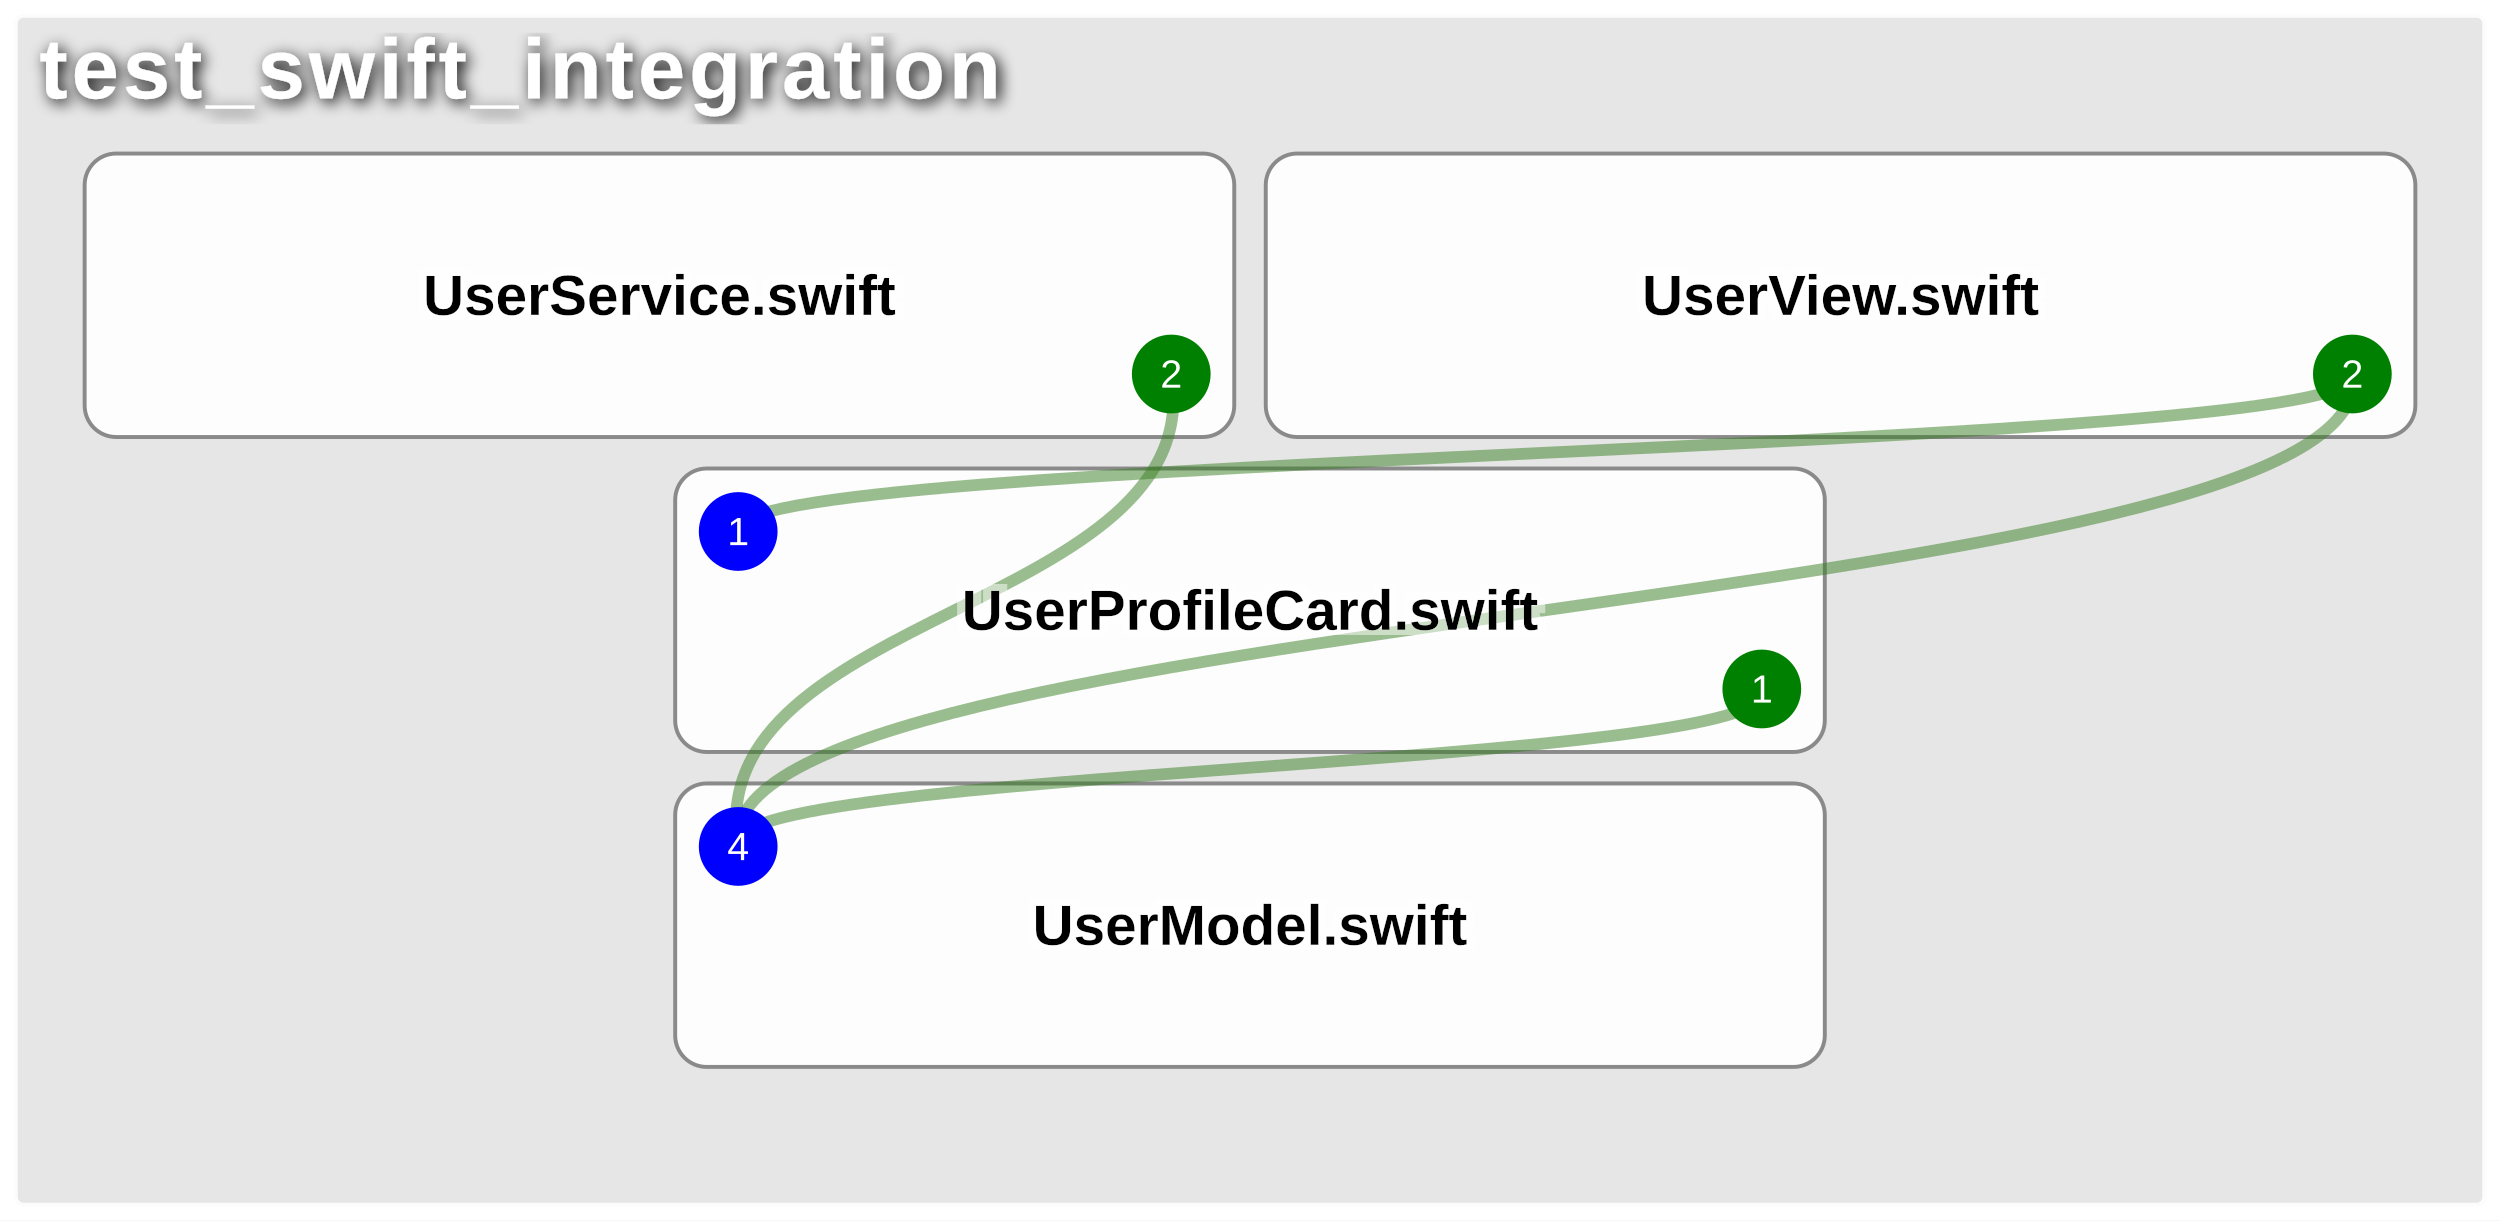
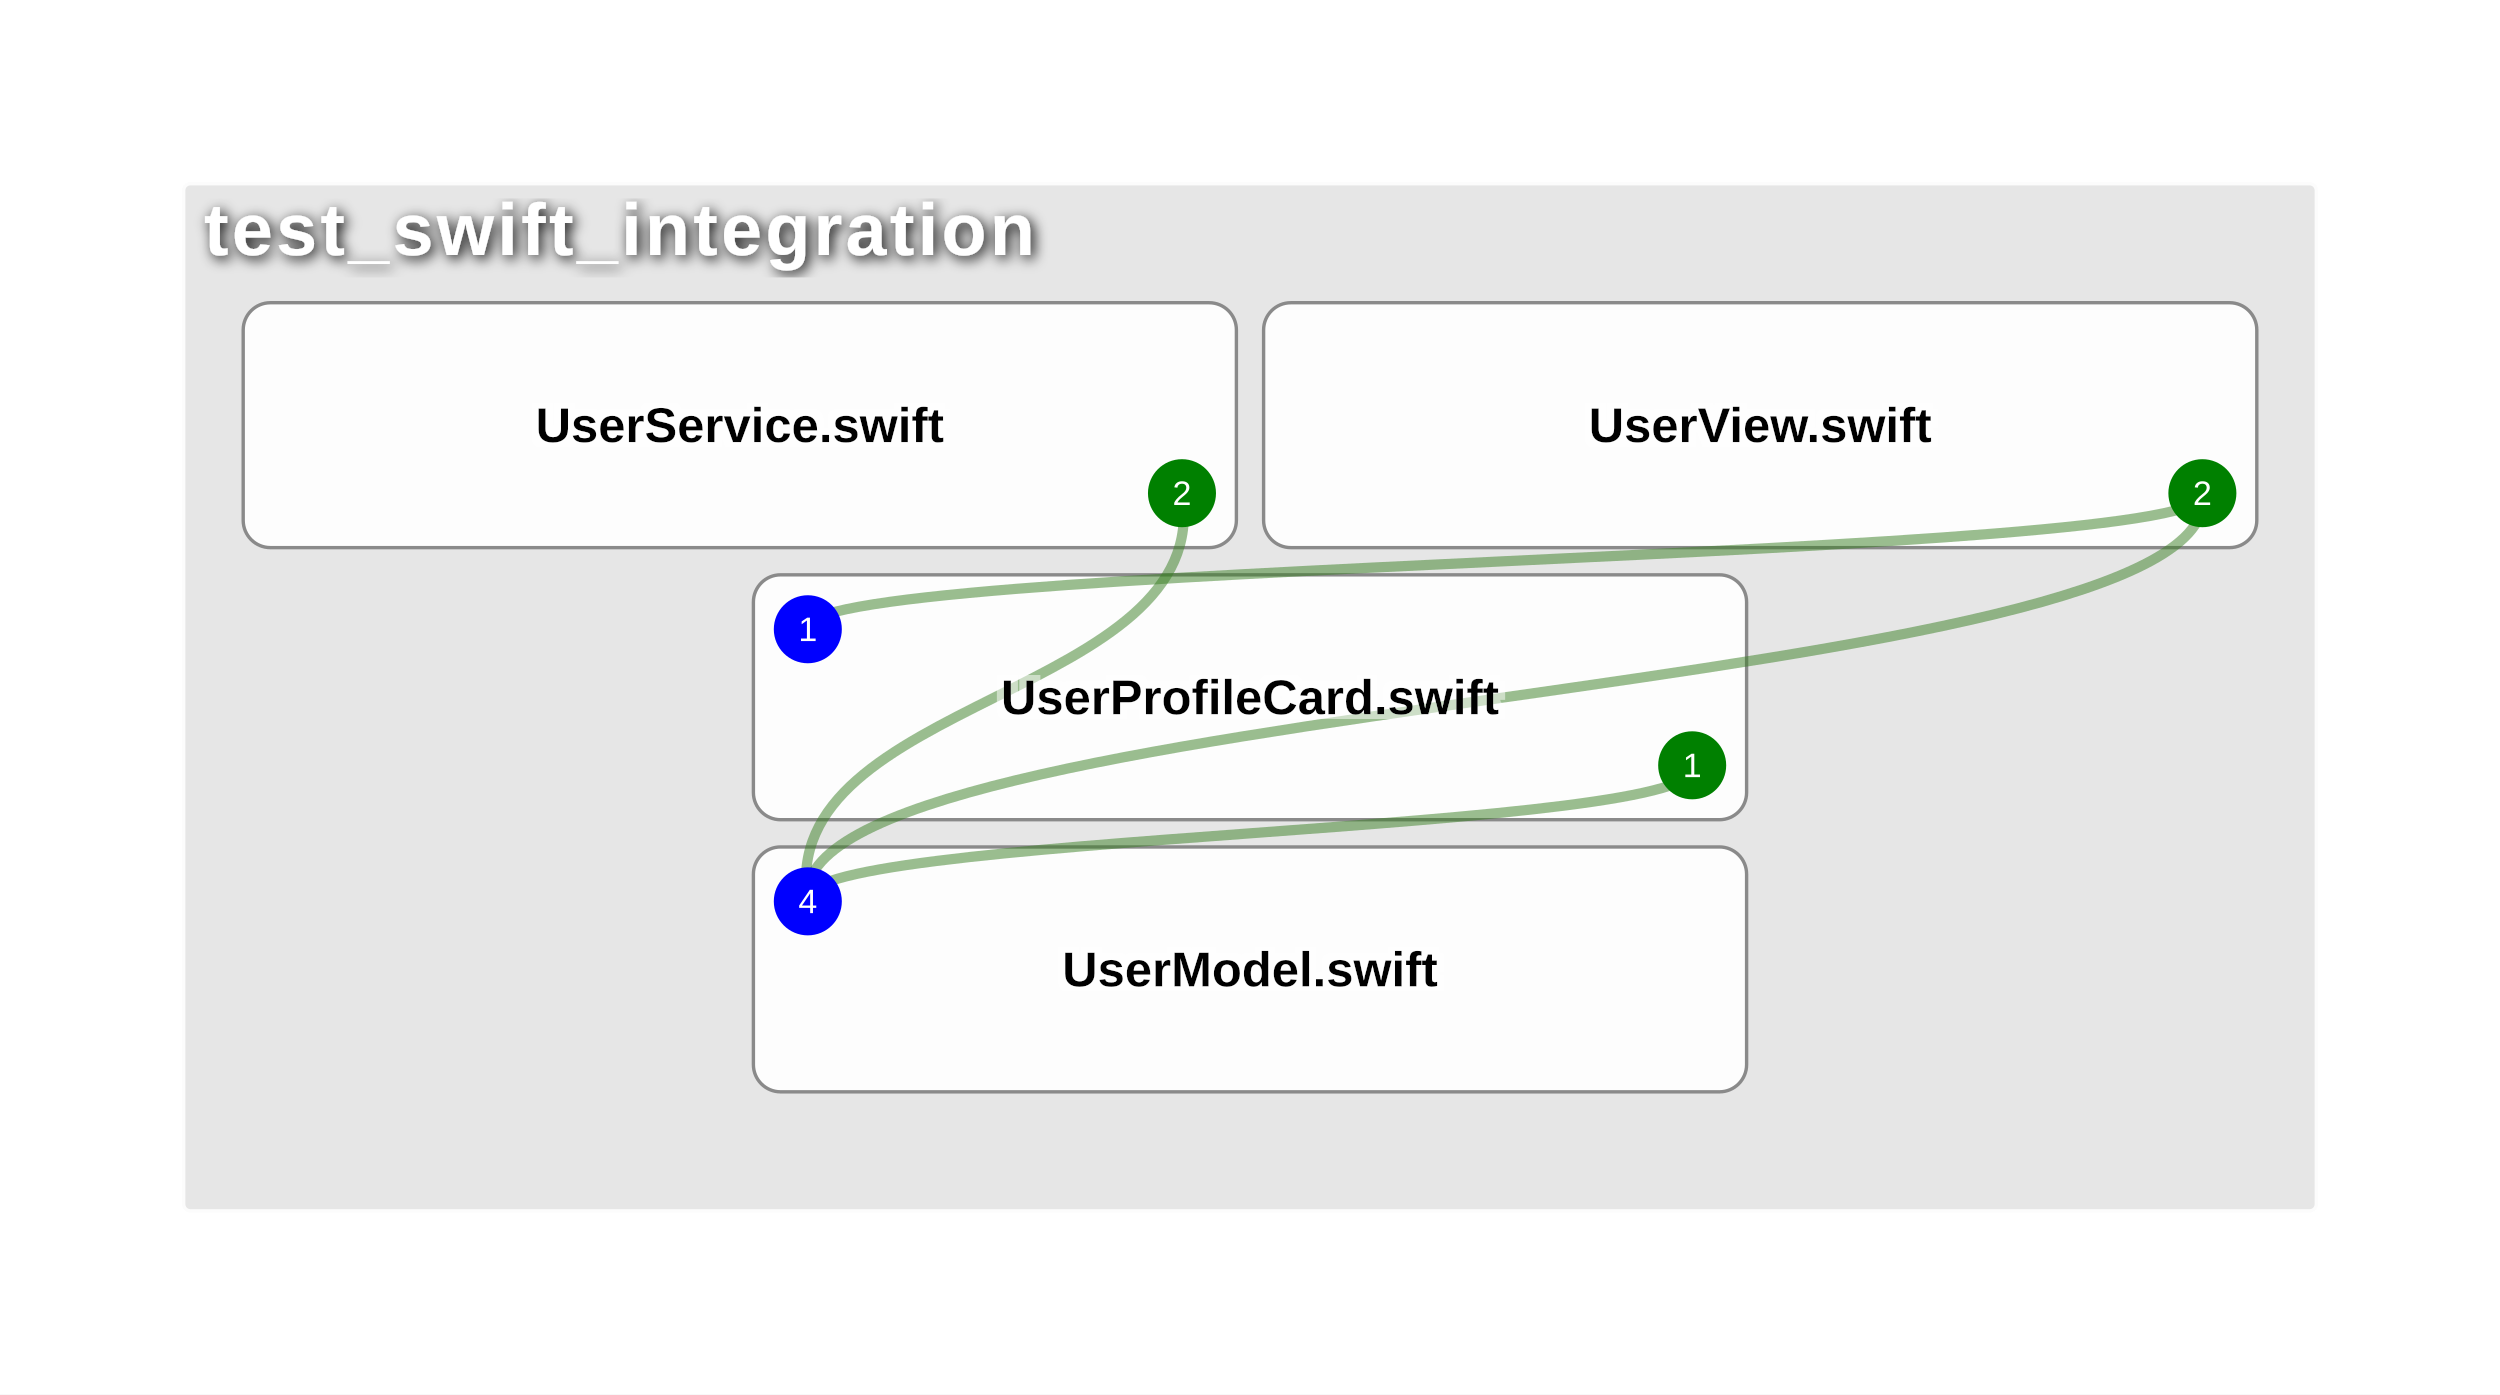
- <svg xmlns="http://www.w3.org/2000/svg" width="635" height="310" font-family="Arial, Helvetica, sans-serif">
+ <svg xmlns="http://www.w3.org/2000/svg" width="735" height="410" viewBox="0 0 735 410" font-family="Arial, Helvetica, sans-serif">
  <style>
    .layerRectangle {
      stroke: black;
      stroke-dasharray: 5,5;
      fill: url('#layers')
    }
    .layerText {
      fill: purple;
      font-size: 150%;
      filter: url(#outlineWhite);
    }
    .nodeFolder {
      fill: #aaaaaa;
      opacity: 0.3;
      stroke: whitesmoke;
    }
    .nodeFile {
      fill: #ffffff;
      opacity: 0.9;
      stroke: gray;
    }
    .nodeFileOrphan {
      fill: #ff6b6b !important;
      opacity: 0.9;
      stroke: gray;
    }
    .folderName {
      font-size: 180%;
      fill : white;
      font-weight: bolder;
      text-anchor: start;
      letter-spacing : 1px;
      dominant-baseline: hanging;
      filter: url(#shadow);
    }
    .nodeName {
      fill : black;
      font-weight: bold;
      text-anchor: middle;
      dominant-baseline: central;
      filter: url(#outlineWhite);
    }
    .line {
      fill : none;
      stroke: #377E22;
      stroke-width: 3;
      opacity: 0.5;
    }
    .line:hover {
      stroke-width: 6;
      opacity: 1;
    }
    .lineOrange {
      fill : none;
      stroke: #F09235;
      stroke-width: 8;
      opacity: 0.5;
    }
    .lineOrange:hover {
      stroke-width: 13;
      opacity: 1;
    }
    .lineRed {
      fill : none;
      stroke: #EB4132;
      stroke-width: 8;
      opacity: 0.5;
    }
    .lineRed:hover {
      stroke-width: 13;
      opacity: 1;
    }
</style>
  <defs id="idSvgDef">
    <linearGradient id="layers" gradientTransform="rotate(90)">
      <stop offset="0%" stop-color="#691872" stop-opacity="0.1" />
      <stop offset="100%" stop-color="#691872" stop-opacity="0.3" />
    </linearGradient>
    <filter id="shadow">
      <feGaussianBlur in="SourceAlpha" stdDeviation="2" />
      <feOffset dx="1" dy="1" result="offsetblur" />
      <feFlood flood-color="black" />
      <feComposite in2="offsetblur" operator="in" />
      <feMerge>
        <feMergeNode />
        <feMergeNode in="SourceGraphic" />
      </feMerge>
    </filter>
    <filter id="outlineWhite">
      <feMorphology in="SourceAlpha" result="DILATED" operator="dilate" radius="2" />
      <feFlood flood-color="white" flood-opacity="0.5" result="WHITE" />
      <feComposite in="WHITE" in2="DILATED" operator="in" result="OUTLINE" />
      <feMerge>
        <feMergeNode in="OUTLINE" />
        <feMergeNode in="SourceGraphic" />
      </feMerge>
    </filter>
    <filter id="outlineBlack">
      <feMorphology in="SourceAlpha" result="DILATED" operator="dilate" radius="2" />
      <feFlood flood-color="black" flood-opacity="0.5" result="BLACK" />
      <feComposite in="BLACK" in2="DILATED" operator="in" result="OUTLINE" />
      <feMerge>
        <feMergeNode in="OUTLINE" />
        <feMergeNode in="SourceGraphic" />
      </feMerge>
    </filter>
    <marker id="lineEnd" viewBox="0 -5 30 10" refX="12" orient="auto">
      <path d="M0,-16L32,0L0,16" fill="#3058FF" opacity="0.67" />
    </marker>
    <marker id="lineStart" viewBox="0 -4 8 8" refX="4" orient="auto">
      <circle cx="4" r="4" fill="#377E22" />
    </marker>
  </defs>
  <rect width="100%" height="100%" fill="white" />
-   <g id="Node_test_swift_integration">
-     <rect x="4" y="4" width="627" height="302" rx="2" ry="2" class="nodeFolder" />
-     <g id="Node_UserService.swift">
-       <rect x="21.5" y="39" width="292" height="72" rx="8" ry="8" class="nodeFile" />
-     </g>
-     <g id="Node_UserView.swift">
-       <rect x="321.5" y="39" width="292" height="72" rx="8" ry="8" class="nodeFile" />
-     </g>
-     <g id="Node_UserProfileCard.swift">
-       <rect x="171.5" y="119" width="292" height="72" rx="8" ry="8" class="nodeFile" />
-     </g>
-     <g id="Node_UserModel.swift">
-       <rect x="171.5" y="199" width="292" height="72" rx="8" ry="8" class="nodeFile" />
-     </g>
-   </g>
-   <g id="Edges">
-     <path d="M447.5 175 C 457.5 195,177.5 195, 187.5 215" fill="none" class="line">
-       </path>
-     <path d="M297.5 95 C 307.5 155,177.5 155, 187.5 215" fill="none" class="line">
-       </path>
-     <path d="M597.5 95 C 607.5 155,177.5 155, 187.5 215" fill="none" class="line">
-       </path>
-     <path d="M597.5 95 C 607.5 115,177.5 115, 187.5 135" fill="none" class="line">
-       </path>
-   </g>
-   <g id="Edges_Containers">
-   </g>
-   <g id="Counters_test_swift_integration">
-     <g id="Counters_UserService.swift">
-       <g>
-         <circle cx="297.5" cy="95" r="10" fill="green" />
-         <text x="297.5" y="95" fill="white" font-size="10" text-anchor="middle" dominant-baseline="central">2</text>
+   <g transform="translate(50, 50)">
+     <g id="Node_test_swift_integration">
+       <rect x="4" y="4" width="627" height="302" rx="2" ry="2" class="nodeFolder" />
+       <g id="Node_UserService.swift">
+         <rect x="21.5" y="39" width="292" height="72" rx="8" ry="8" class="nodeFile" />
+       </g>
+       <g id="Node_UserView.swift">
+         <rect x="321.5" y="39" width="292" height="72" rx="8" ry="8" class="nodeFile" />
+       </g>
+       <g id="Node_UserProfileCard.swift">
+         <rect x="171.5" y="119" width="292" height="72" rx="8" ry="8" class="nodeFile" />
+       </g>
+       <g id="Node_UserModel.swift">
+         <rect x="171.5" y="199" width="292" height="72" rx="8" ry="8" class="nodeFile" />
      </g>
    </g>
-     <g id="Counters_UserView.swift">
-       <g>
-         <circle cx="597.5" cy="95" r="10" fill="green" />
-         <text x="597.5" y="95" fill="white" font-size="10" text-anchor="middle" dominant-baseline="central">2</text>
+     <g id="Edges">
+       <path d="M447.5 175 C 457.5 195,177.5 195, 187.5 215" fill="none" class="line">
+         </path>
+       <path d="M297.5 95 C 307.5 155,177.5 155, 187.5 215" fill="none" class="line">
+         </path>
+       <path d="M597.5 95 C 607.5 155,177.5 155, 187.5 215" fill="none" class="line">
+         </path>
+       <path d="M597.5 95 C 607.5 115,177.5 115, 187.5 135" fill="none" class="line">
+         </path>
+     </g>
+     <g id="Edges_Containers">
+     </g>
+     <g id="Counters_test_swift_integration">
+       <g id="Counters_UserService.swift">
+         <g>
+           <circle cx="297.5" cy="95" r="10" fill="green" />
+           <text x="297.5" y="95" fill="white" font-size="10" text-anchor="middle" dominant-baseline="central">2</text>
+         </g>
+       </g>
+       <g id="Counters_UserView.swift">
+         <g>
+           <circle cx="597.5" cy="95" r="10" fill="green" />
+           <text x="597.5" y="95" fill="white" font-size="10" text-anchor="middle" dominant-baseline="central">2</text>
+         </g>
+       </g>
+       <g id="Counters_UserProfileCard.swift">
+         <g>
+           <circle cx="447.5" cy="175" r="10" fill="green" />
+           <text x="447.5" y="175" fill="white" font-size="10" text-anchor="middle" dominant-baseline="central">1</text>
+         </g>
+         <g>
+           <circle cx="187.5" cy="135" r="10" fill="blue" />
+           <text x="187.5" y="135" fill="white" font-size="10" text-anchor="middle" dominant-baseline="central">1</text>
+         </g>
+       </g>
+       <g id="Counters_UserModel.swift">
+         <g>
+           <circle cx="187.5" cy="215" r="10" fill="blue" />
+           <text x="187.5" y="215" fill="white" font-size="10" text-anchor="middle" dominant-baseline="central">4</text>
+         </g>
      </g>
    </g>
-     <g id="Counters_UserProfileCard.swift">
-       <g>
-         <circle cx="447.5" cy="175" r="10" fill="green" />
-         <text x="447.5" y="175" fill="white" font-size="10" text-anchor="middle" dominant-baseline="central">1</text>
+     <g id="Labels_test_swift_integration">
+       <text class="folderName" x="10" y="10">test_swift_integration</text>
+       <g id="Labels_UserService.swift">
+         <text class="nodeName" x="167.5" y="75" font-size="120%">UserService.swift</text>
      </g>
-       <g>
-         <circle cx="187.5" cy="135" r="10" fill="blue" />
-         <text x="187.5" y="135" fill="white" font-size="10" text-anchor="middle" dominant-baseline="central">1</text>
+       <g id="Labels_UserView.swift">
+         <text class="nodeName" x="467.5" y="75" font-size="120%">UserView.swift</text>
      </g>
-     </g>
-     <g id="Counters_UserModel.swift">
-       <g>
-         <circle cx="187.5" cy="215" r="10" fill="blue" />
-         <text x="187.5" y="215" fill="white" font-size="10" text-anchor="middle" dominant-baseline="central">4</text>
+       <g id="Labels_UserProfileCard.swift">
+         <text class="nodeName" x="317.5" y="155" font-size="120%">UserProfileCard.swift</text>
+       </g>
+       <g id="Labels_UserModel.swift">
+         <text class="nodeName" x="317.5" y="235" font-size="120%">UserModel.swift</text>
      </g>
    </g>
  </g>
-   <g id="Labels_test_swift_integration">
-     <text class="folderName" x="10" y="10">test_swift_integration</text>
-     <g id="Labels_UserService.swift">
-       <text class="nodeName" x="167.5" y="75" font-size="120%">UserService.swift</text>
-     </g>
-     <g id="Labels_UserView.swift">
-       <text class="nodeName" x="467.5" y="75" font-size="120%">UserView.swift</text>
-     </g>
-     <g id="Labels_UserProfileCard.swift">
-       <text class="nodeName" x="317.5" y="155" font-size="120%">UserProfileCard.swift</text>
-     </g>
-     <g id="Labels_UserModel.swift">
-       <text class="nodeName" x="317.5" y="235" font-size="120%">UserModel.swift</text>
-     </g>
-   </g>
</svg>
